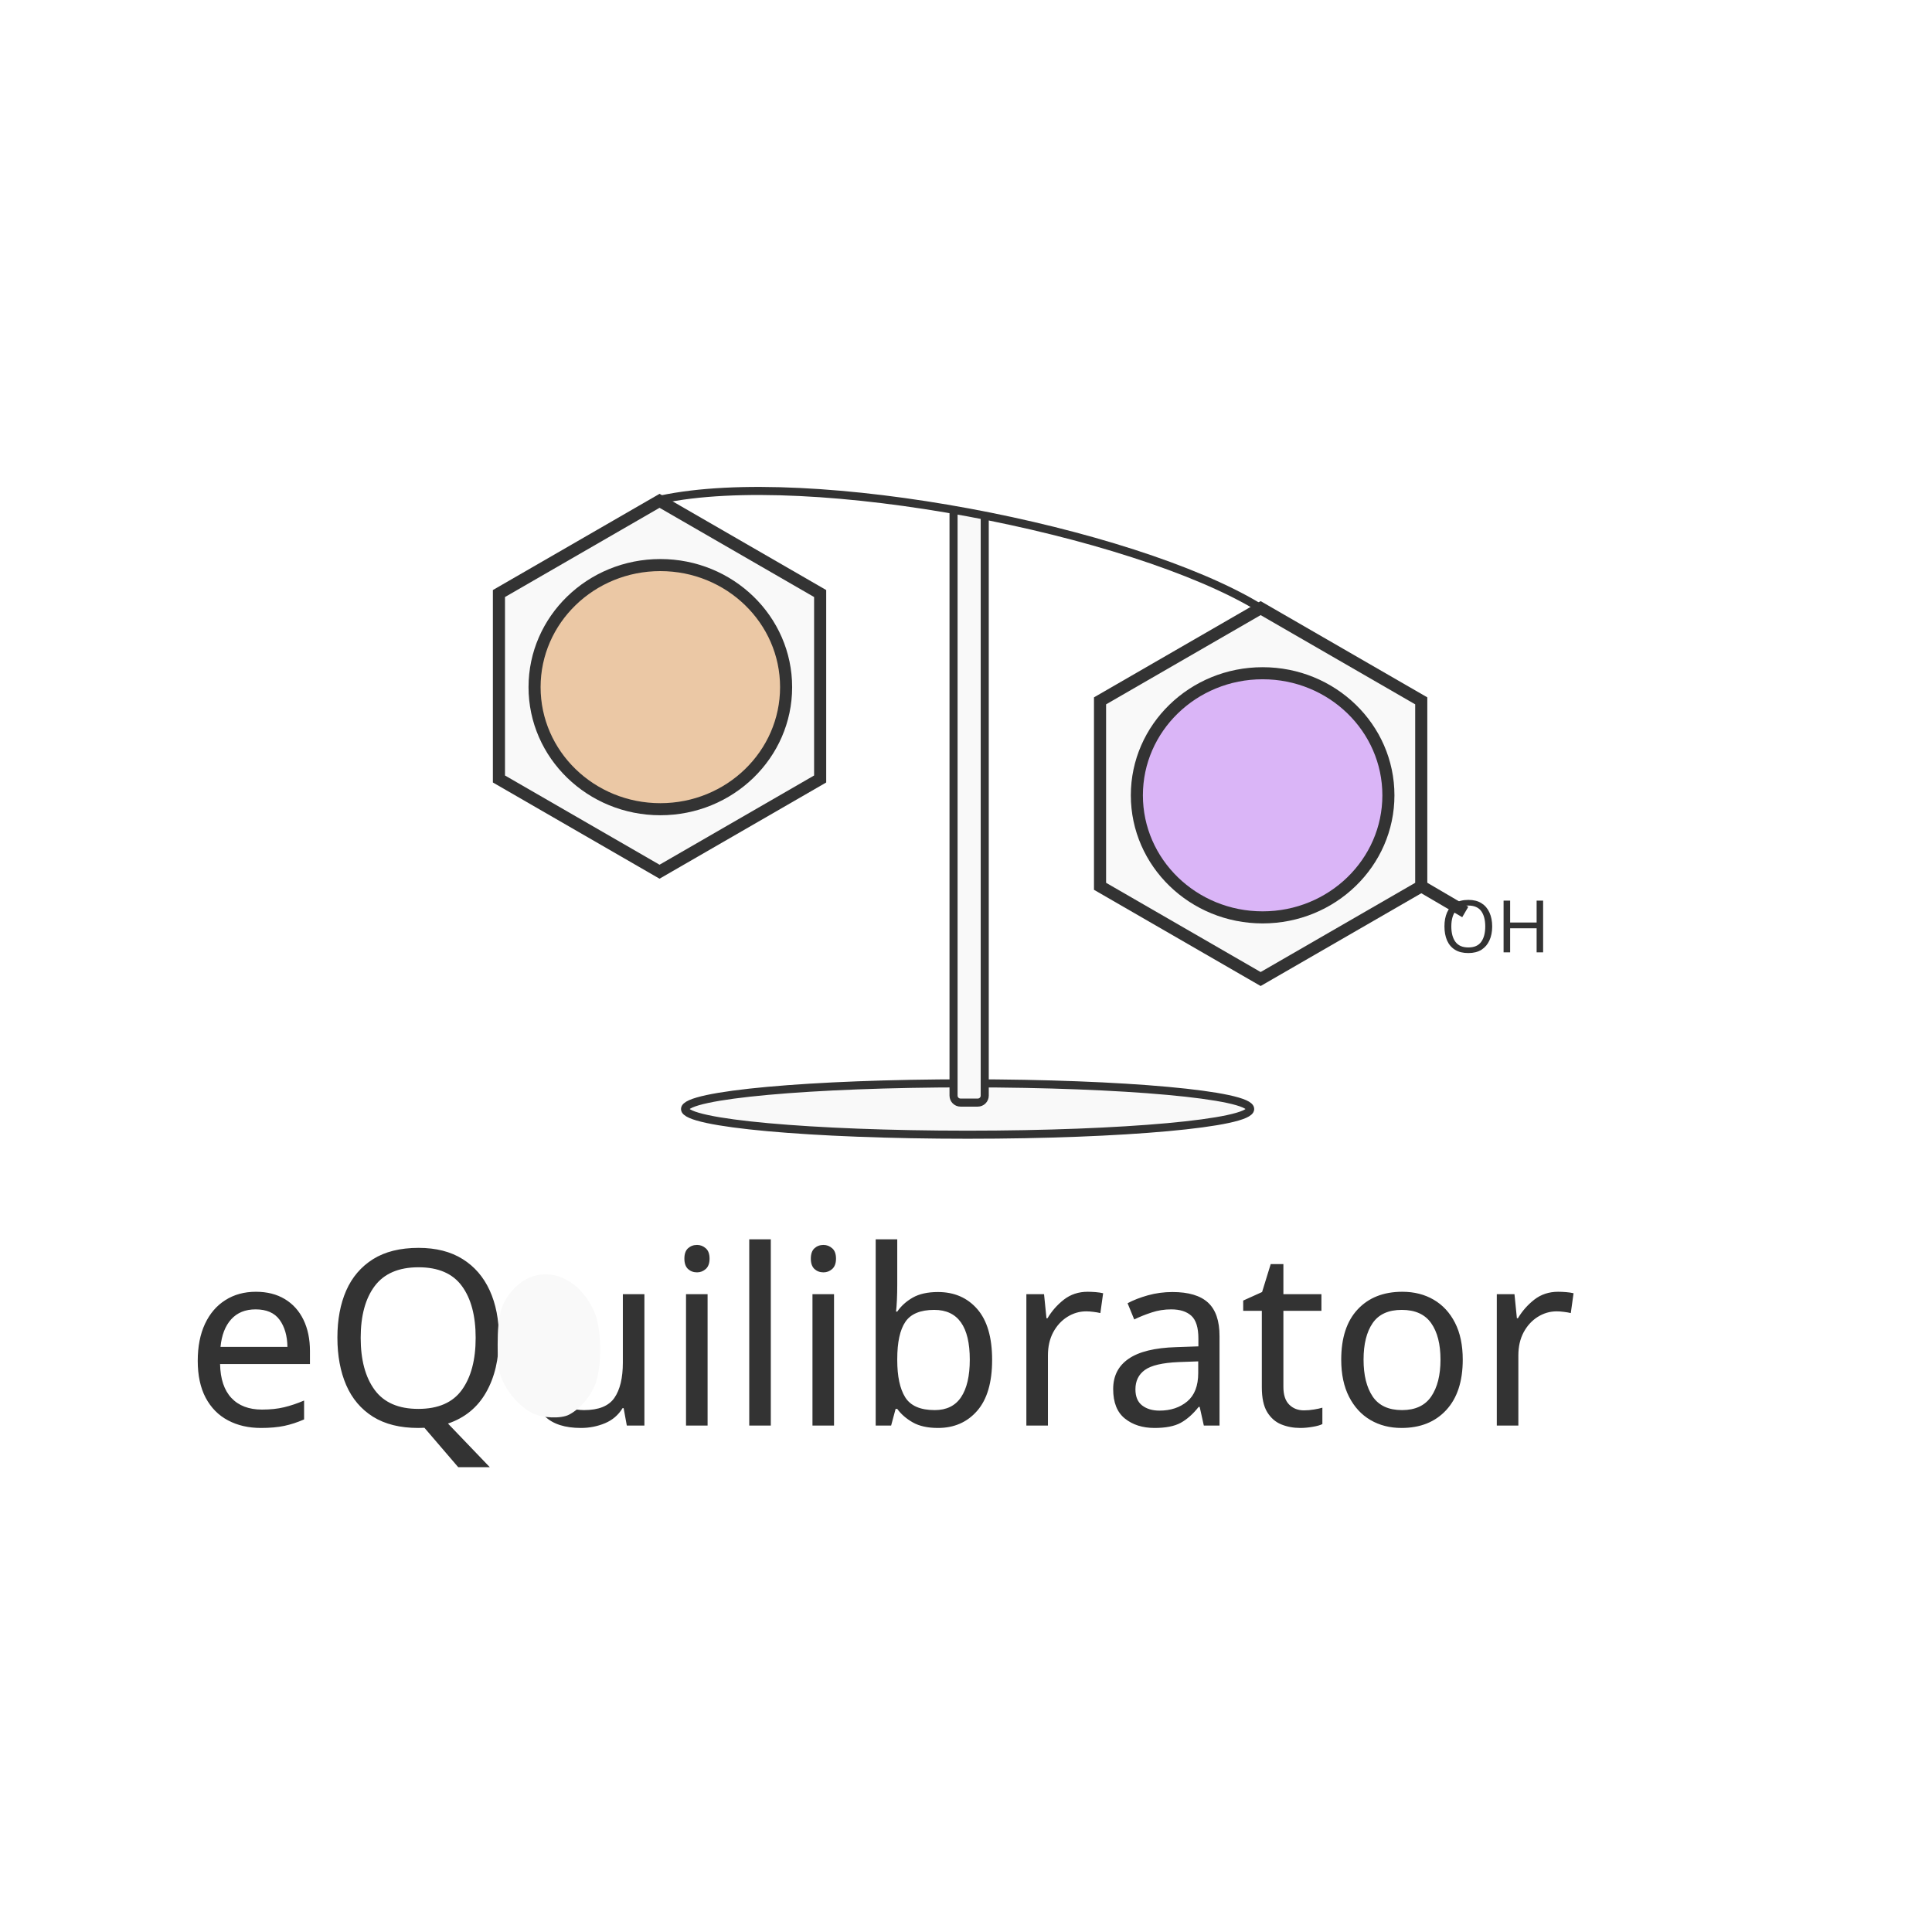
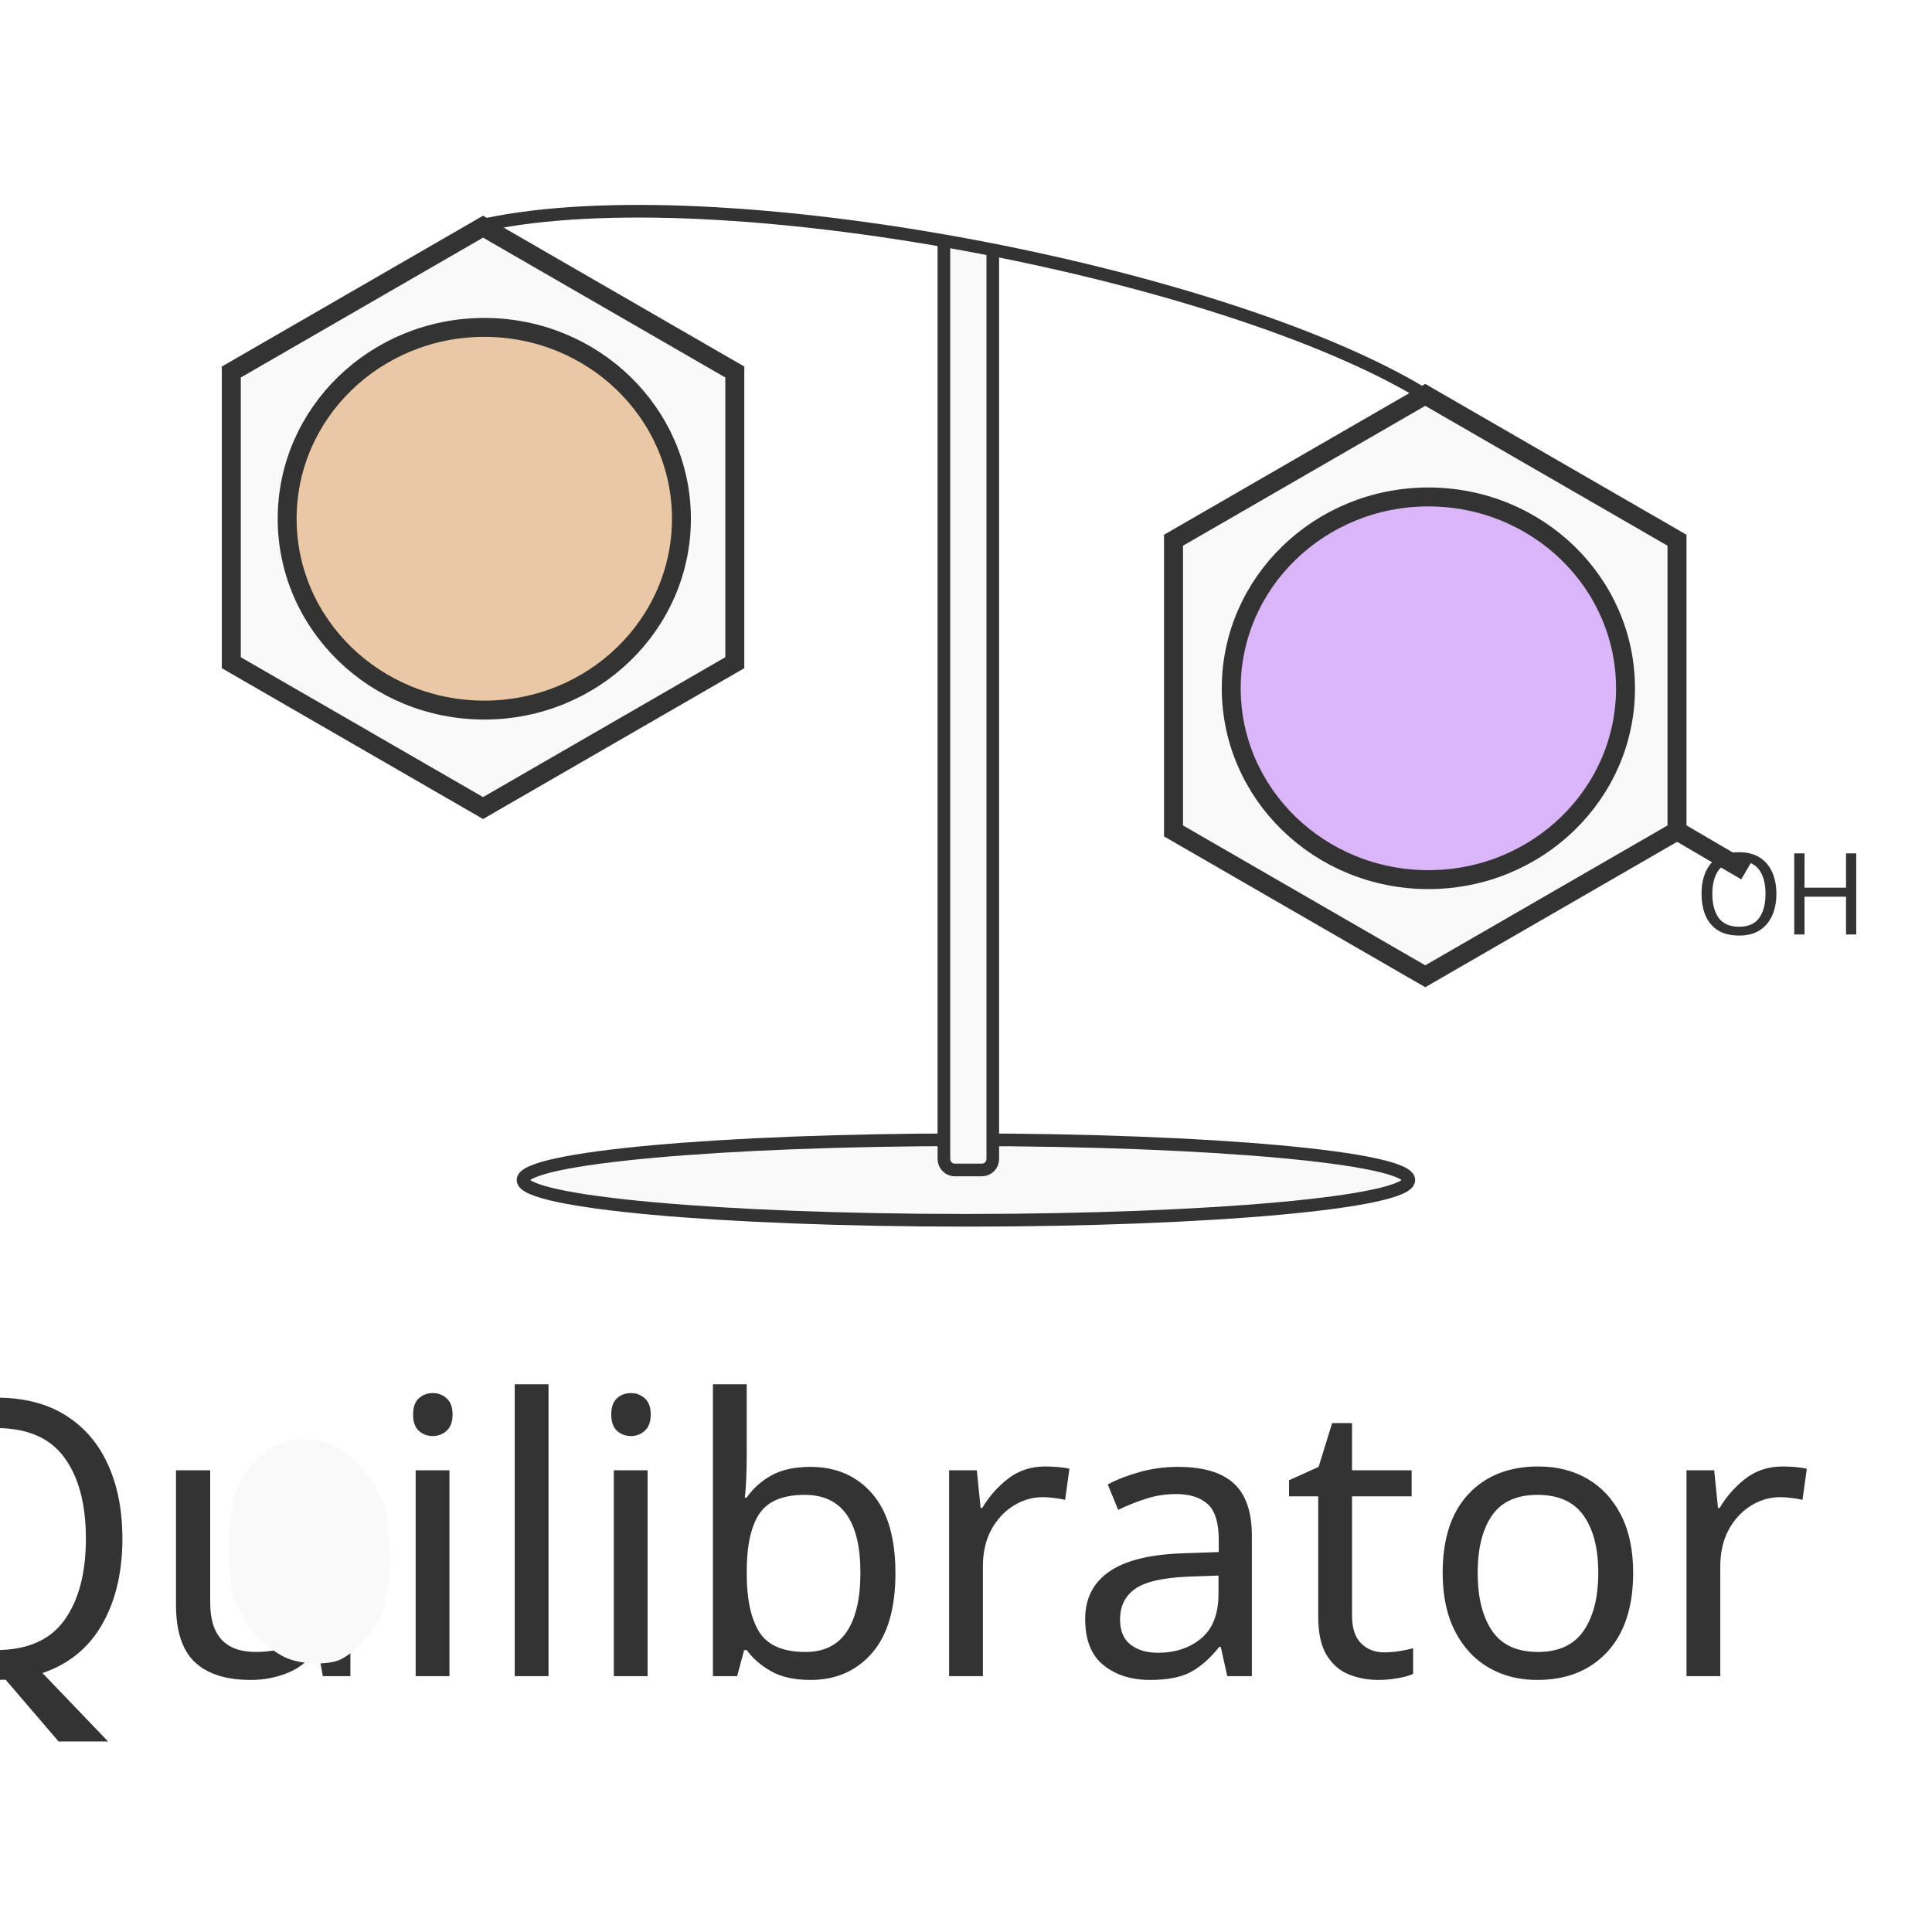
<svg xmlns="http://www.w3.org/2000/svg" width="350" height="350" id="svg2" version="1.1">
  <defs id="defs4" />
  <g id="layer1" transform="translate(22.54526,-658.3551)">
-     <text xml:space="preserve" style="font-style:normal;font-variant:normal;font-weight:normal;font-stretch:normal;font-size:24.211px;line-height:125%;font-family:'Droid Sans';-inkscape-font-specification:'Droid Sans';text-align:center;letter-spacing:0px;word-spacing:0px;writing-mode:lr-tb;text-anchor:middle;fill:#333333;fill-opacity:1;stroke:none" x="152.749" y="916.604" id="text3001">
-       <tspan x="152.749" y="916.604" style="font-style:normal;font-variant:normal;font-weight:normal;font-stretch:normal;font-size:44.387px;font-family:'Linux Libertine O';-inkscape-font-specification:'Linux Libertine O Italic';fill:#333333;fill-opacity:1" id="tspan3005">eQuilibrator</tspan>
-     </text>
    <g id="g4203" transform="matrix(0.7312451,0,0,0.7312451,10.87341,245.5053)">
-       <path d="m 117.695,780.544 -39.789,-22.972 -10e-7,-45.944 39.789,-22.972 39.789,22.972 0,45.944 z" id="path2985" style="fill:#f9f9f9;stroke:#333333;stroke-width:3;stroke-linecap:butt;stroke-linejoin:miter;stroke-miterlimit:3.977;stroke-dasharray:none;stroke-dashoffset:0;stroke-opacity:1" />
-       <path style="fill:#f9f9f9;stroke:#333333;stroke-width:8.217;stroke-linecap:butt;stroke-linejoin:miter;stroke-miterlimit:3.977;stroke-dasharray:none;stroke-dashoffset:0;stroke-opacity:1" id="path3755" d="m 80,518.206 -108.984,-62.922 -3e-6,-125.844 108.984,-62.922 108.984,62.922 0,125.844 z" transform="matrix(0.3650891,0,0,0.3650891,237.4046,617.9385)" />
-       <ellipse ry="30.242" rx="31.159" cy="734.818" cx="117.891" id="path3911" style="fill:#ebc8a5;fill-opacity:1;stroke:#333333;stroke-width:2.989;stroke-linecap:butt;stroke-linejoin:miter;stroke-miterlimit:3.977;stroke-dasharray:none;stroke-dashoffset:0;stroke-opacity:1" />
-       <path id="path3915" d="m 306.549,784.223 10.757,6.301" style="fill:none;stroke:#333333;stroke-width:2.989;stroke-linecap:butt;stroke-linejoin:miter;stroke-miterlimit:3.977;stroke-dasharray:none;stroke-dashoffset:0;stroke-opacity:1" />
-       <text id="text3917" y="800.526" x="331.231" style="font-style:normal;font-variant:normal;font-weight:normal;font-stretch:normal;font-size:7.174px;line-height:125%;font-family:'Droid Sans';-inkscape-font-specification:'Droid Sans';text-align:center;letter-spacing:0px;word-spacing:0px;writing-mode:lr-tb;text-anchor:middle;fill:#333333;fill-opacity:1;stroke:none" xml:space="preserve">
-         <tspan style="font-style:normal;font-variant:normal;font-weight:normal;font-stretch:normal;font-size:17.936px;font-family:'Trebuchet MS';-inkscape-font-specification:'Trebuchet MS';fill:#333333" y="800.526" x="331.231" id="tspan3919">OH</tspan>
-       </text>
-       <ellipse ry="40.475" rx="41.702" cy="532.314" cx="145.957" style="fill:#dab5f7;fill-opacity:1;stroke:#333333;stroke-width:4.001;stroke-linecap:butt;stroke-linejoin:miter;stroke-miterlimit:3.977;stroke-dasharray:none;stroke-dashoffset:0;stroke-opacity:1" id="path3925" transform="matrix(0.7471736,0,0,0.7471736,158.0499,363.8836)" />
-       <ellipse ry="6.364" rx="70.004" cy="839.335" cx="194.014" id="path3398" style="opacity:1;fill:#f9f9f9;fill-opacity:1;stroke:#333333;stroke-width:2;stroke-linecap:square;stroke-linejoin:round;stroke-miterlimit:100;stroke-dasharray:none;stroke-dashoffset:0;stroke-opacity:1" />
-       <path id="rect4200" d="m 198.257,693.568 0,142.445 c 0,0.959 -0.772,1.73 -1.73,1.73 l -4.265,0 c -0.959,0 -1.73,-0.772 -1.73,-1.73 l 0,-144.679" style="opacity:1;fill:#f9f9f9;fill-opacity:1;stroke:#333333;stroke-width:2;stroke-linecap:square;stroke-linejoin:round;stroke-miterlimit:100;stroke-dasharray:none;stroke-dashoffset:0;stroke-opacity:1" />
-       <path id="path3905" d="m 117.99,688.342 c 37.185,-7.942 116.641,7.563 148.244,26.704" style="fill:none;stroke:#333333;stroke-width:2;stroke-linecap:butt;stroke-linejoin:miter;stroke-miterlimit:3.977;stroke-dasharray:none;stroke-dashoffset:0;stroke-opacity:1" />
-       <path style="opacity:1;fill:#f9f9f9;fill-opacity:1;stroke:none;stroke-width:1.393;stroke-linecap:square;stroke-linejoin:round;stroke-miterlimit:3.977;stroke-dasharray:none;stroke-dashoffset:0;stroke-opacity:1" d="m 96.534,256.046 c -2.134,-1.052 -4.242,-3.292 -5.393,-5.732 -0.8,-1.695 -0.986,-2.963 -0.986,-6.731 0,-5.287 0.594,-7.445 2.711,-9.857 4.449,-5.067 11.61,-3.212 14.756,3.822 1.364,3.049 1.502,9.527 0.278,13.032 -0.805,2.305 -2.809,4.674 -4.833,5.712 -1.456,0.747 -4.771,0.622 -6.532,-0.246 z" id="path4147" transform="matrix(1.36753,0,0,1.36753,-45.70105,564.5846)" />
+       <g id="g4150" transform="matrix(1.567466,0,0,1.567466,-110.5111,-458.7033)">
+         <text id="text3001" y="916.604" x="152.749" style="font-style:normal;font-variant:normal;font-weight:normal;font-stretch:normal;font-size:24.211px;line-height:125%;font-family:'Droid Sans';-inkscape-font-specification:'Droid Sans';text-align:center;letter-spacing:0px;word-spacing:0px;writing-mode:lr-tb;text-anchor:middle;fill:#333333;fill-opacity:1;stroke:none" xml:space="preserve" transform="matrix(1.36753,0,0,1.36753,-14.86972,-335.736)">
+           <tspan id="tspan3005" style="font-style:normal;font-variant:normal;font-weight:normal;font-stretch:normal;font-size:44.387px;font-family:'Linux Libertine O';-inkscape-font-specification:'Linux Libertine O Italic';fill:#333333;fill-opacity:1" y="916.604" x="152.749">eQuilibrator</tspan>
+         </text>
+         <path style="fill:#f9f9f9;stroke:#333333;stroke-width:3;stroke-linecap:butt;stroke-linejoin:miter;stroke-miterlimit:3.977;stroke-dasharray:none;stroke-dashoffset:0;stroke-opacity:1" id="path2985" d="m 117.695,780.544 -39.789,-22.972 -10e-7,-45.944 39.789,-22.972 39.789,22.972 0,45.944 z" />
+         <path transform="matrix(0.3650891,0,0,0.3650891,237.4046,617.9385)" d="m 80,518.206 -108.984,-62.922 -3e-6,-125.844 108.984,-62.922 108.984,62.922 0,125.844 z" id="path3755" style="fill:#f9f9f9;stroke:#333333;stroke-width:8.217;stroke-linecap:butt;stroke-linejoin:miter;stroke-miterlimit:3.977;stroke-dasharray:none;stroke-dashoffset:0;stroke-opacity:1" />
+         <ellipse style="fill:#ebc8a5;fill-opacity:1;stroke:#333333;stroke-width:2.989;stroke-linecap:butt;stroke-linejoin:miter;stroke-miterlimit:3.977;stroke-dasharray:none;stroke-dashoffset:0;stroke-opacity:1" id="path3911" cx="117.891" cy="734.818" rx="31.159" ry="30.242" />
+         <path style="fill:none;stroke:#333333;stroke-width:2.989;stroke-linecap:butt;stroke-linejoin:miter;stroke-miterlimit:3.977;stroke-dasharray:none;stroke-dashoffset:0;stroke-opacity:1" d="m 306.549,784.223 10.757,6.301" id="path3915" />
+         <text xml:space="preserve" style="font-style:normal;font-variant:normal;font-weight:normal;font-stretch:normal;font-size:7.174px;line-height:125%;font-family:'Droid Sans';-inkscape-font-specification:'Droid Sans';text-align:center;letter-spacing:0px;word-spacing:0px;writing-mode:lr-tb;text-anchor:middle;fill:#333333;fill-opacity:1;stroke:none" x="331.231" y="800.526" id="text3917">
+           <tspan id="tspan3919" x="331.231" y="800.526" style="font-style:normal;font-variant:normal;font-weight:normal;font-stretch:normal;font-size:17.936px;font-family:'Trebuchet MS';-inkscape-font-specification:'Trebuchet MS';fill:#333333">OH</tspan>
+         </text>
+         <ellipse transform="matrix(0.7471736,0,0,0.7471736,158.0499,363.8836)" id="path3925" style="fill:#dab5f7;fill-opacity:1;stroke:#333333;stroke-width:4.001;stroke-linecap:butt;stroke-linejoin:miter;stroke-miterlimit:3.977;stroke-dasharray:none;stroke-dashoffset:0;stroke-opacity:1" cx="145.957" cy="532.314" rx="41.702" ry="40.475" />
+         <ellipse style="opacity:1;fill:#f9f9f9;fill-opacity:1;stroke:#333333;stroke-width:2;stroke-linecap:square;stroke-linejoin:round;stroke-miterlimit:100;stroke-dasharray:none;stroke-dashoffset:0;stroke-opacity:1" id="path3398" cx="194.014" cy="839.335" rx="70.004" ry="6.364" />
+         <path style="opacity:1;fill:#f9f9f9;fill-opacity:1;stroke:#333333;stroke-width:2;stroke-linecap:square;stroke-linejoin:round;stroke-miterlimit:100;stroke-dasharray:none;stroke-dashoffset:0;stroke-opacity:1" d="m 198.257,693.568 0,142.445 c 0,0.959 -0.772,1.73 -1.73,1.73 l -4.265,0 c -0.959,0 -1.73,-0.772 -1.73,-1.73 l 0,-144.679" id="rect4200" />
+         <path style="fill:none;stroke:#333333;stroke-width:2;stroke-linecap:butt;stroke-linejoin:miter;stroke-miterlimit:3.977;stroke-dasharray:none;stroke-dashoffset:0;stroke-opacity:1" d="m 117.99,688.342 c 37.185,-7.942 116.641,7.563 148.244,26.704" id="path3905" />
+         <path transform="matrix(1.36753,0,0,1.36753,-45.70105,564.5846)" id="path4147" d="m 96.534,256.046 c -2.134,-1.052 -4.242,-3.292 -5.393,-5.732 -0.8,-1.695 -0.986,-2.963 -0.986,-6.731 0,-5.287 0.594,-7.445 2.711,-9.857 4.449,-5.067 11.61,-3.212 14.756,3.822 1.364,3.049 1.502,9.527 0.278,13.032 -0.805,2.305 -2.809,4.674 -4.833,5.712 -1.456,0.747 -4.771,0.622 -6.532,-0.246 z" style="opacity:1;fill:#f9f9f9;fill-opacity:1;stroke:none;stroke-width:1.393;stroke-linecap:square;stroke-linejoin:round;stroke-miterlimit:3.977;stroke-dasharray:none;stroke-dashoffset:0;stroke-opacity:1" />
+       </g>
    </g>
  </g>
</svg>
